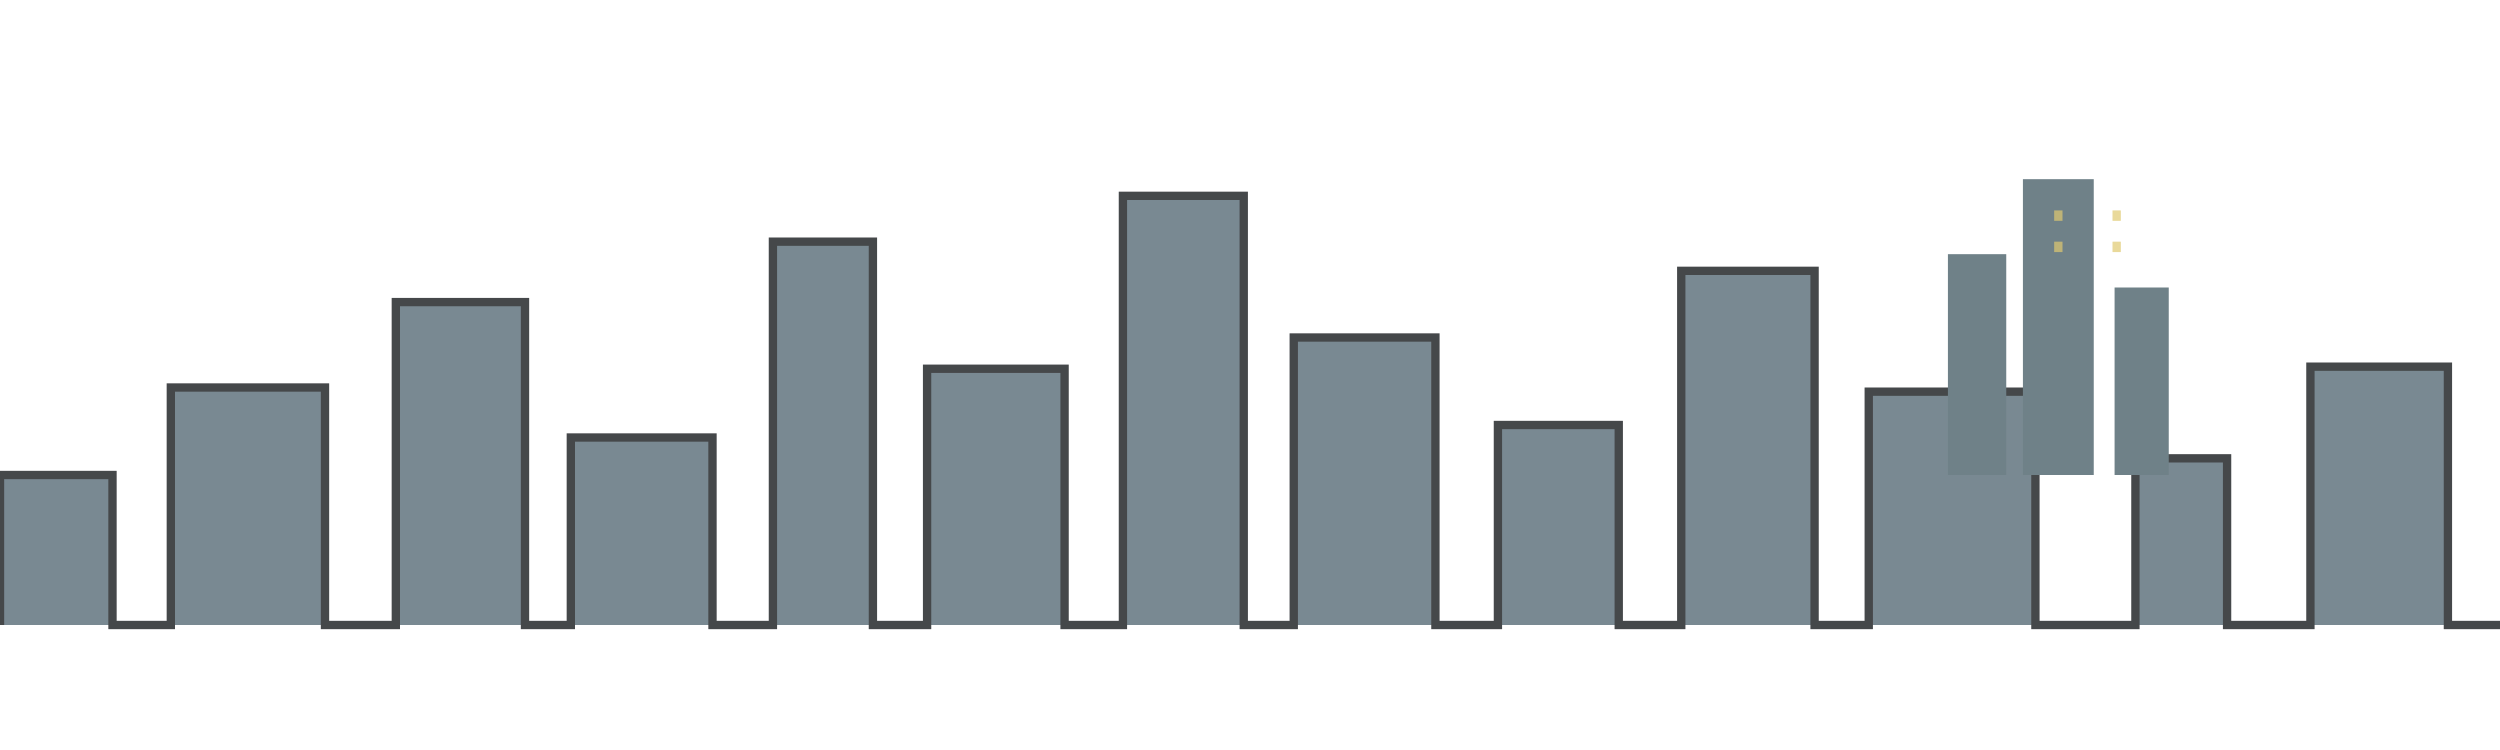
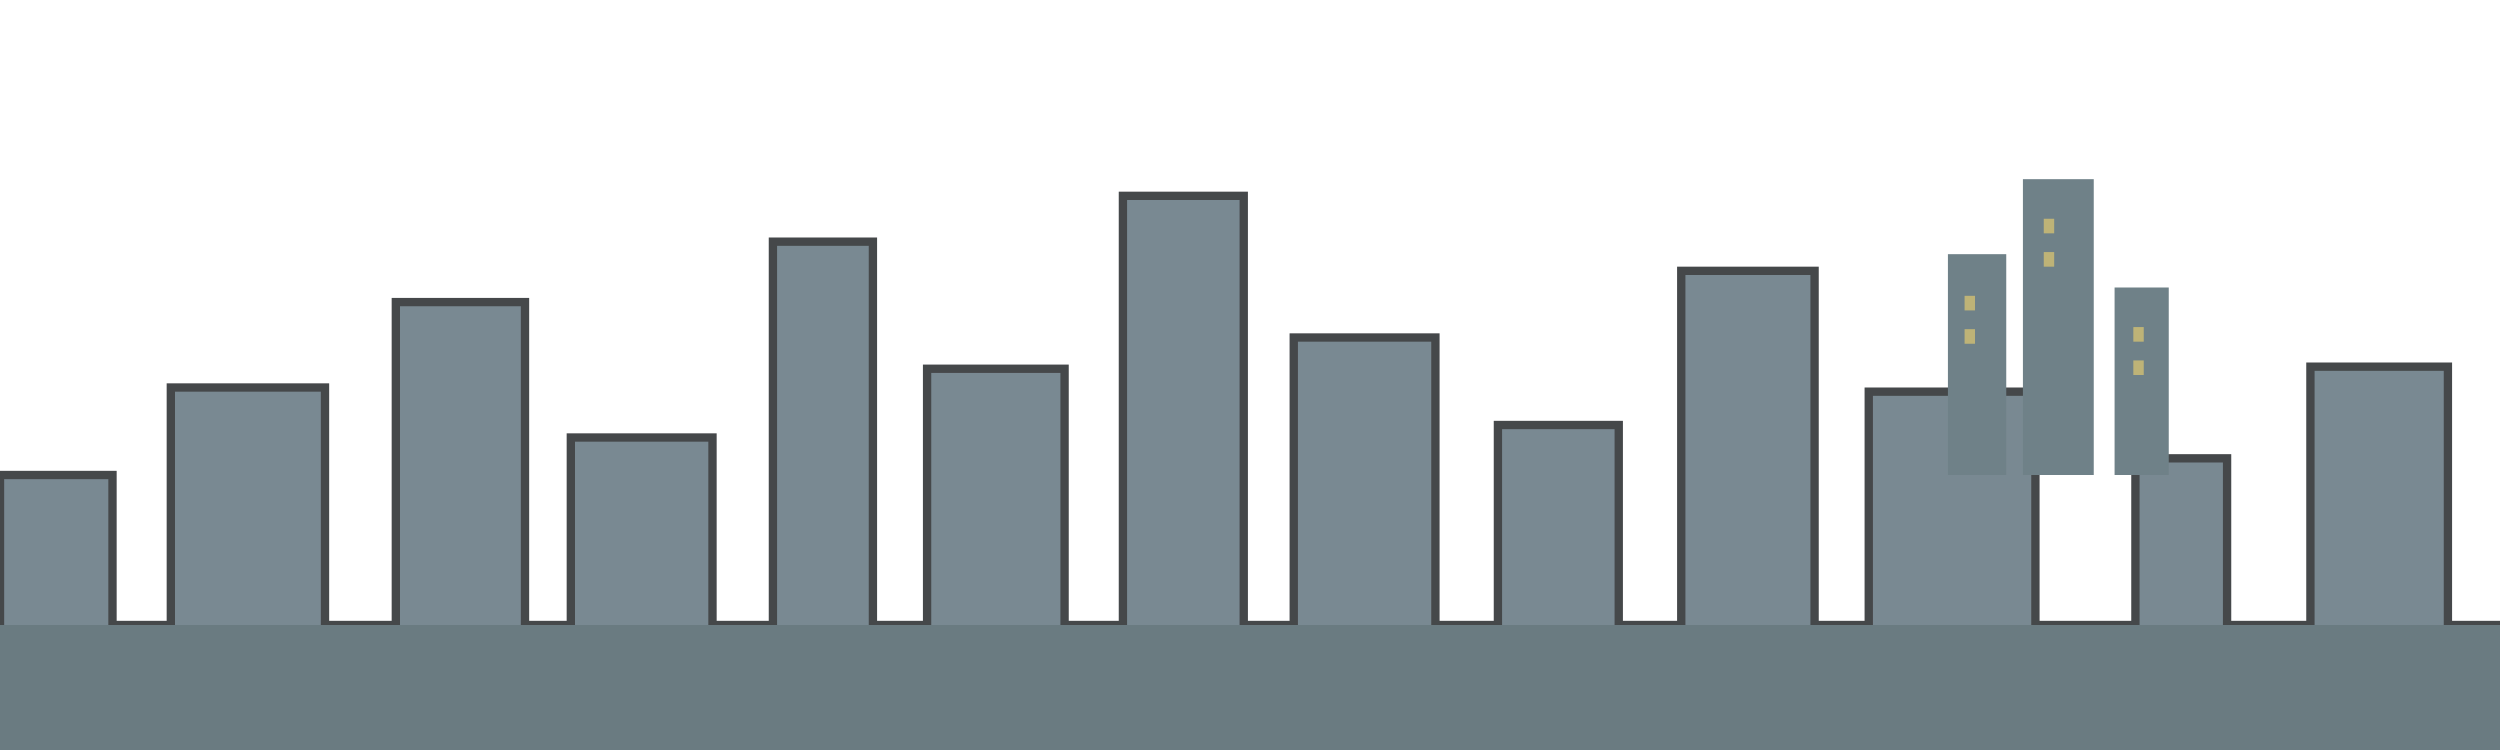
<svg xmlns="http://www.w3.org/2000/svg" width="1200" height="360" viewBox="0 0 1200 360">
  <rect width="1200" height="360" fill="none" />
  <g opacity=".78" fill="#536873" stroke="#111417" stroke-width="4">
-     <path d="M0 300V228h54v72h28V186h74v114h34V145h62v155h22V210h68v90h29V116h48v184h26V177h66v123h28V94h58v206h24V162h68v138h30V204h58v96h30V130h64v170h26V188h80v112h48V220h44v80h40V176h66v124h32V240h47v60h42V198h62v102h38v-?" />
+     <path d="M0 300V228h54v72h28V186h74v114h34V145h62v155h22V210h68v90h29V116h48v184h26V177h66v123h28V94h58v206h24V162h68v138h30V204h58v96h30V130h64v170h26V188h80v112h48V220h44v80h40V176h66v124h32V240h47v60h42V198h62v102h38" />
+     <path d="M0 300H1200V360H0z" fill="#40565e" stroke="none" />
  </g>
  <g fill="#6f8188">
    <rect x="935" y="122" width="28" height="106" />
    <rect x="971" y="86" width="34" height="142" />
    <rect x="1015" y="138" width="26" height="90" />
  </g>
  <g fill="#dfc96f" opacity=".7">
-     <rect x="1014" y="101" width="4" height="5" />
-     <rect x="1014" y="116" width="4" height="5" />
-     <rect x="986" y="101" width="4" height="5" />
-     <rect x="986" y="116" width="4" height="5" />
+     <rect x="943" y="142" width="5" height="7" />
+     <rect x="943" y="158" width="5" height="7" />
+     <rect x="981" y="105" width="5" height="7" />
+     <rect x="981" y="121" width="5" height="7" />
+     <rect x="1024" y="157" width="5" height="7" />
+     <rect x="1024" y="173" width="5" height="7" />
  </g>
</svg>
